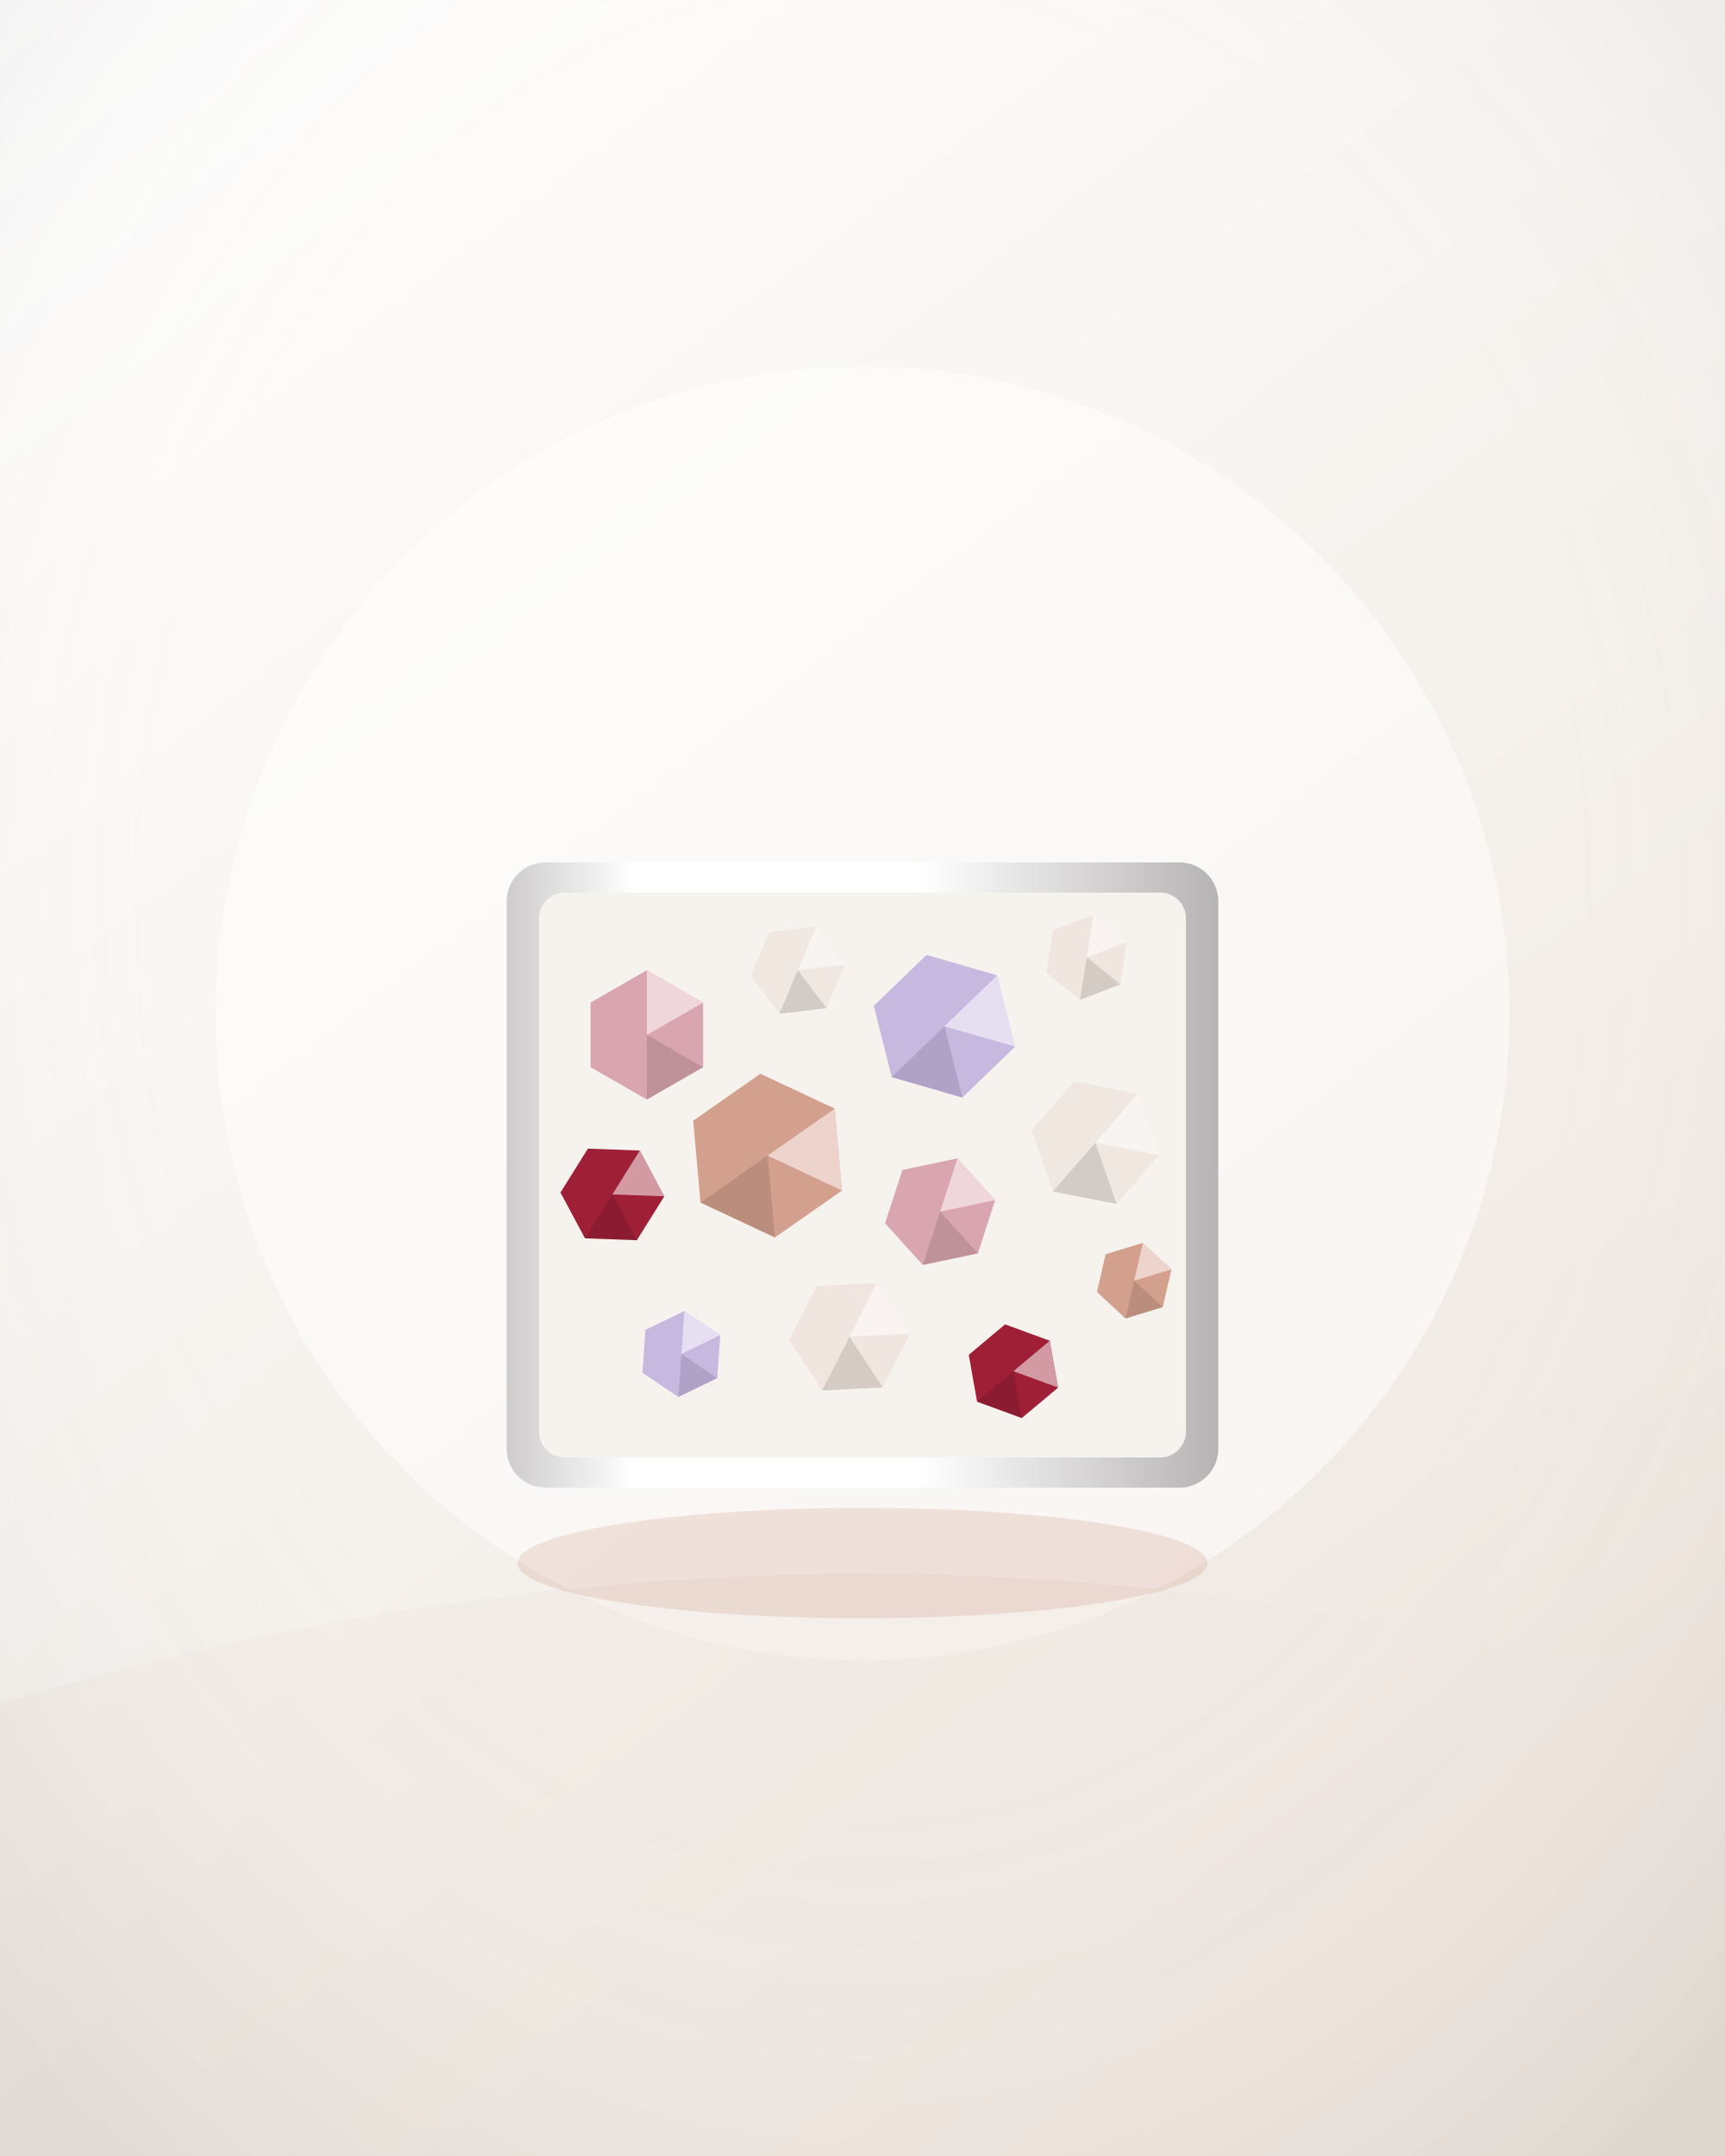
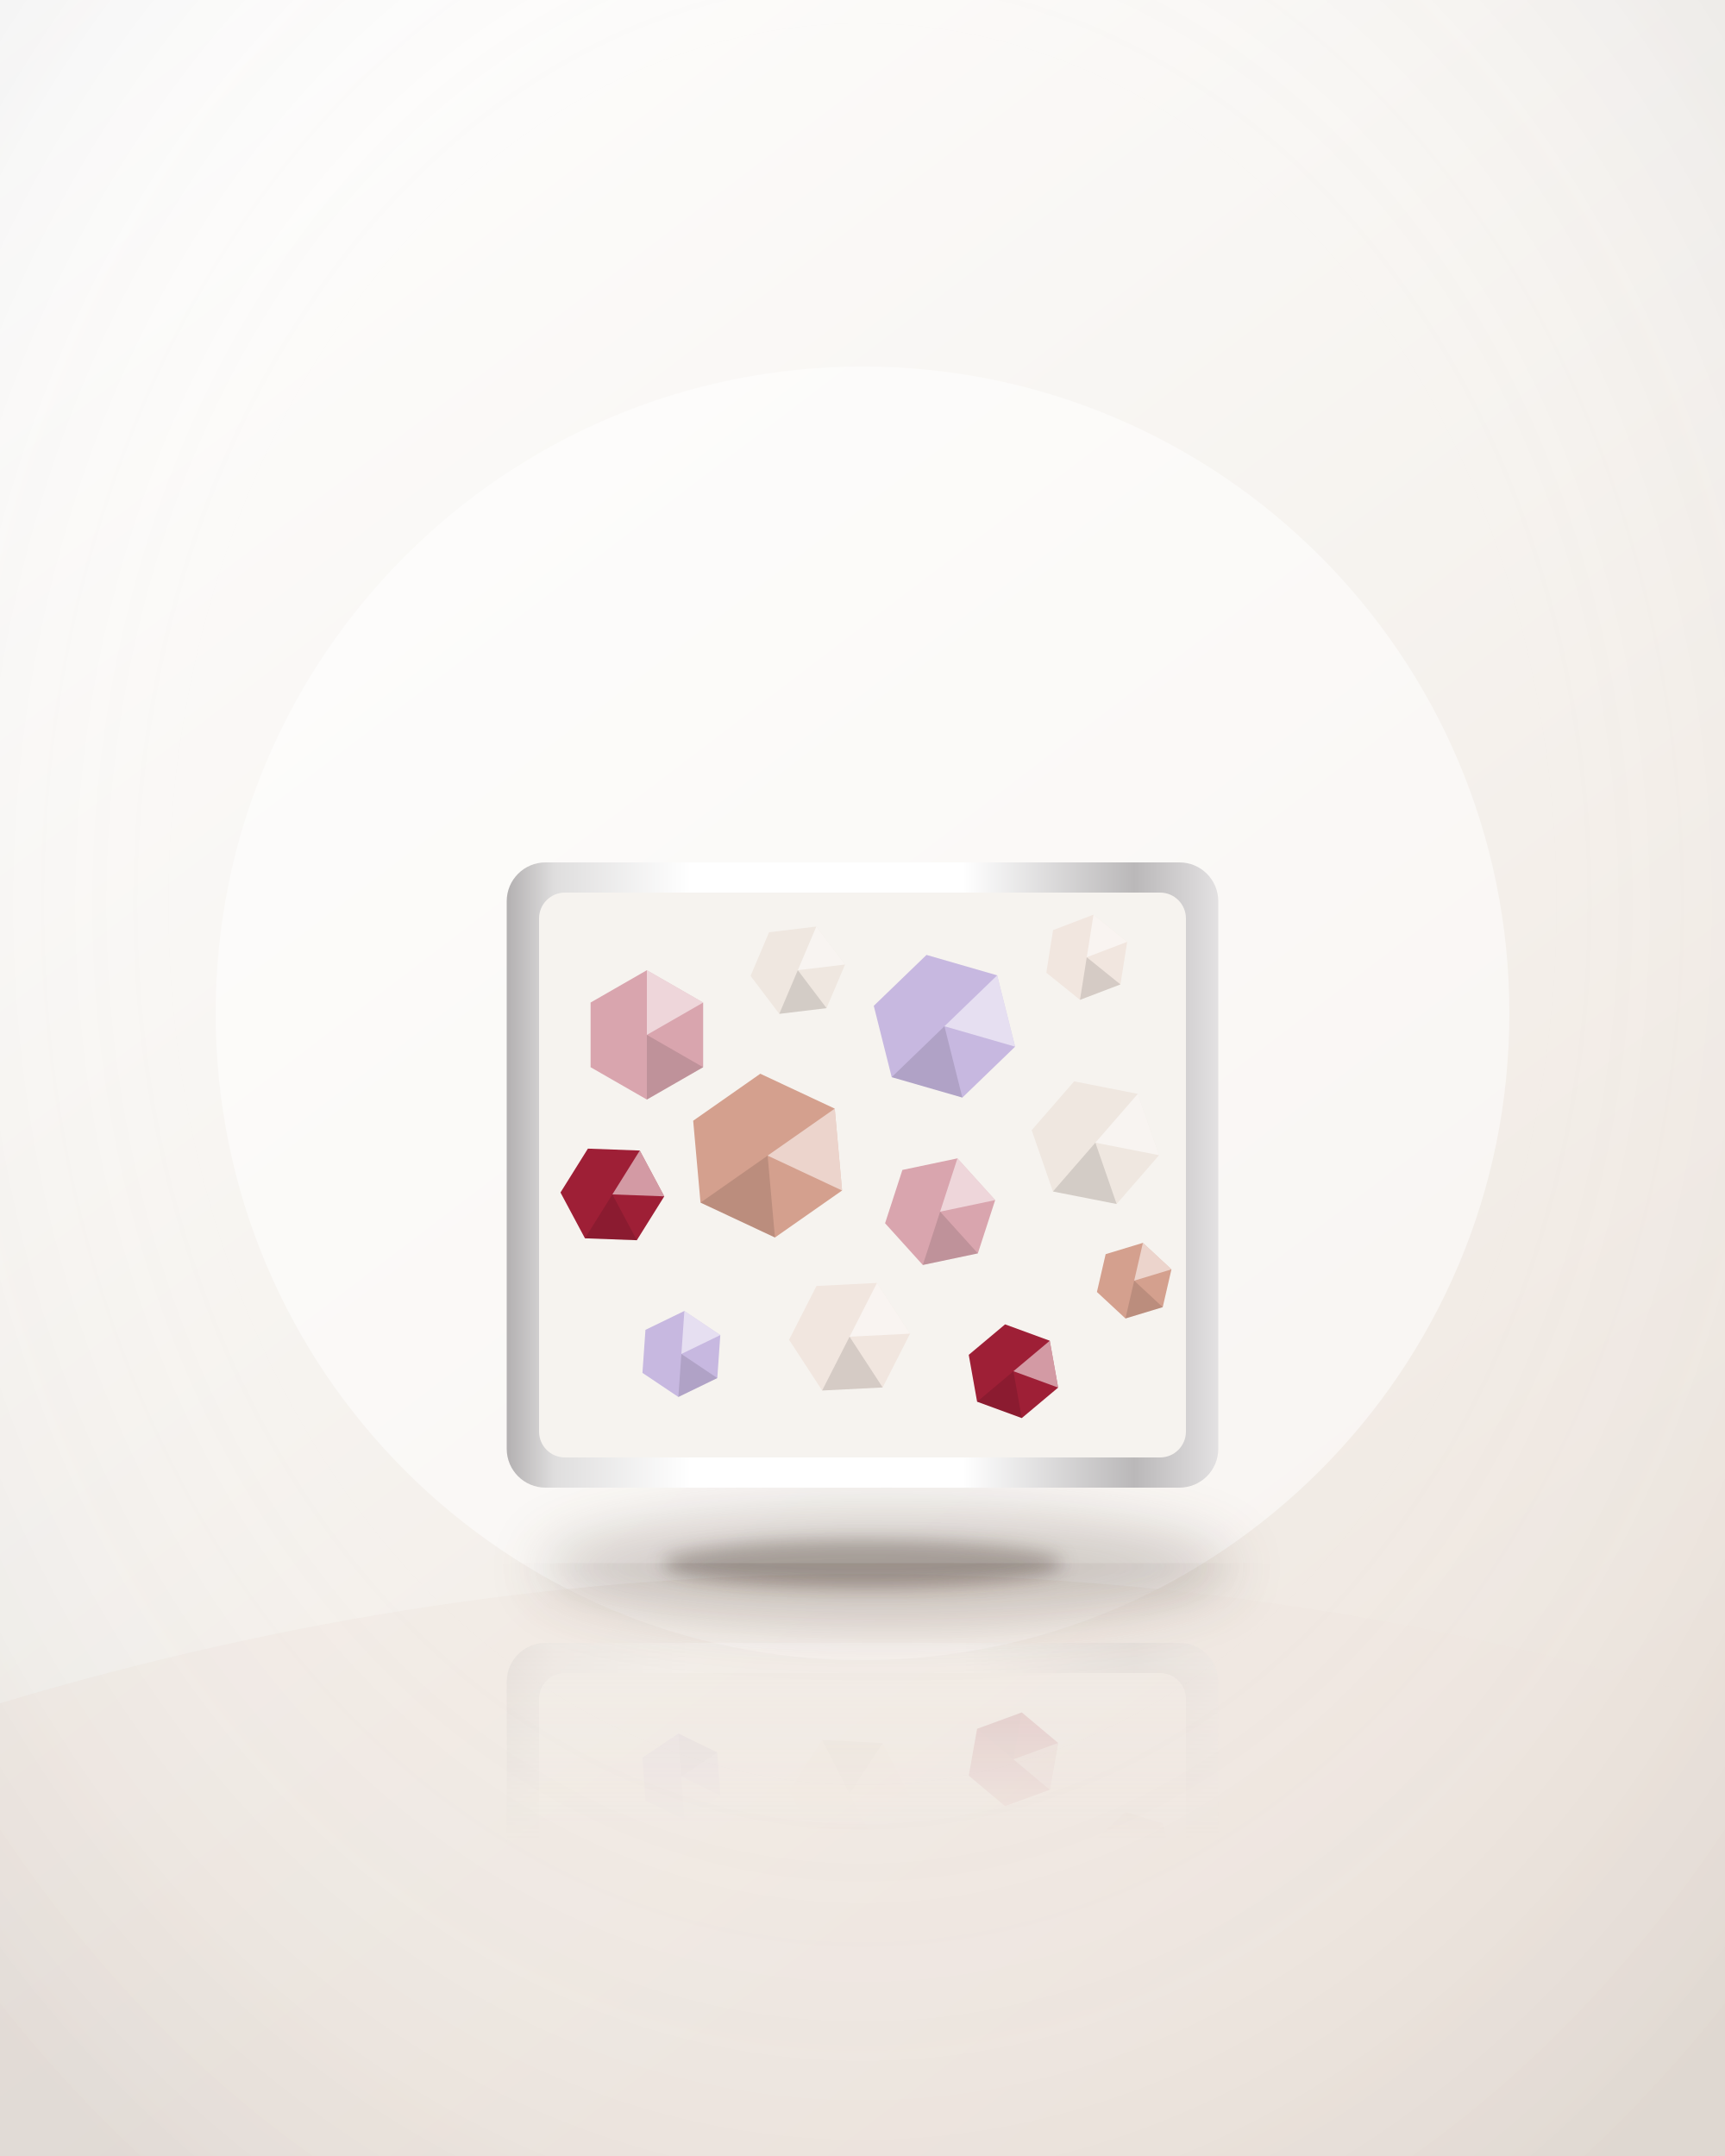
<svg xmlns="http://www.w3.org/2000/svg" viewBox="0 0 800 1000" width="800" height="1000" role="img">
  <defs>
    <linearGradient id="bg116" x1="0" y1="0" x2=".6" y2="1">
      <stop offset="0" stop-color="#FFFFFF" />
      <stop offset=".55" stop-color="#F6F3EF" />
      <stop offset="1" stop-color="#EFE7E0" />
    </linearGradient>
    <radialGradient id="v117" cx=".5" cy=".42" r=".72">
      <stop offset=".55" stop-color="#fff" stop-opacity="0" />
      <stop offset="1" stop-color="#141110" stop-opacity=".07" />
    </radialGradient>
+     <filter id="blurWide" x="-60%" y="-200%" width="220%" height="500%">
+       <feGaussianBlur stdDeviation="13" />
+     </filter>
+     <filter id="blurTight" x="-60%" y="-300%" width="220%" height="700%">
+       <feGaussianBlur stdDeviation="4" />
+     </filter>
+     <linearGradient id="reflGrad" x1="0" y1="205" x2="0" y2="335" gradientUnits="userSpaceOnUse">
+       <stop offset="0" stop-color="#fff" stop-opacity=".5" />
+       <stop offset="1" stop-color="#fff" stop-opacity="0" />
+     </linearGradient>
+     <mask id="reflFade" maskUnits="userSpaceOnUse" x="-260" y="205" width="520" height="130">
+       <rect x="-260" y="205" width="520" height="130" fill="url(#reflGrad)" />
+     </mask>
    <linearGradient id="g115" x1="0" y1="0" x2="1" y2="0">
-       <stop offset="0" stop-color="#cdcbcb" />
-       <stop offset=".18" stop-color="#FFFFFF" />
-       <stop offset=".42" stop-color="#ffffff" />
-       <stop offset=".58" stop-color="#FFFFFF" />
-       <stop offset="1" stop-color="#b6b3b4" />
+       <stop offset="0" stop-color="#b1aeaf" />
+       <stop offset=".07" stop-color="#dfdede" />
+       <stop offset=".26" stop-color="#FFFFFF" />
+       <stop offset=".37" stop-color="#ffffff" />
+       <stop offset=".44" stop-color="#ffffff" />
+       <stop offset=".64" stop-color="#FFFFFF" />
+       <stop offset=".88" stop-color="#bab8b9" />
+       <stop offset="1" stop-color="#e4e2e3" />
    </linearGradient>
  </defs>
  <rect width="800" height="1000" fill="url(#bg116)" />
  <circle cx="400" cy="470" r="300" fill="#fff" opacity=".5" />
  <path d="M0 1000 L0 790 Q 400 670 800 790 L800 1000 Z" fill="#EFE7E0" opacity=".45" />
  <g transform="translate(400,520) rotate(0) scale(1)">
-     <ellipse cx="0" cy="205" rx="160" ry="25.6" fill="#A8432A" opacity=".13" />
+     <g mask="url(#reflFade)" opacity=".5">
+       <g transform="translate(0,412) scale(1,-1)">
+         <ellipse cx="11.2" cy="207" rx="160" ry="25.6" fill="#4A372F" opacity=".22" filter="url(#blurWide)" />
+         <ellipse cx="0" cy="205" rx="92.8" ry="10.752" fill="#3A2A24" opacity=".3" filter="url(#blurTight)" />
+         <rect x="-165" y="-120" width="330" height="290" rx="18" fill="url(#g115)" />
+         <rect x="-150" y="-106" width="300" height="262" rx="12" fill="#F6F3EF" />
+         <g transform="translate(-100,-40) rotate(0)">
+           <path d="M0 -30 L26.1 -15 L26.1 15 L0 30 L-26.1 15 L-26.1 -15 Z" fill="#D9A5AE" />
+           <path d="M0 -30 L26.1 -15 L0 0 Z" fill="#fff" opacity=".55" />
+           <path d="M0 0 L26.1 15 L0 30 Z" fill="#000" opacity=".12" />
+         </g>
+         <g transform="translate(-30,-70) rotate(23)">
+           <path d="M0 -22 L19.14 -11 L19.14 11 L0 22 L-19.14 11 L-19.14 -11 Z" fill="#EFE7E0" />
+           <path d="M0 -22 L19.14 -11 L0 0 Z" fill="#fff" opacity=".55" />
+           <path d="M0 0 L19.14 11 L0 22 Z" fill="#000" opacity=".12" />
+         </g>
+         <g transform="translate(38,-44) rotate(46)">
+           <path d="M0 -34 L29.58 -17 L29.58 17 L0 34 L-29.58 17 L-29.58 -17 Z" fill="#C7B8E0" />
+           <path d="M0 -34 L29.58 -17 L0 0 Z" fill="#fff" opacity=".55" />
+           <path d="M0 0 L29.58 17 L0 34 Z" fill="#000" opacity=".12" />
+         </g>
+         <g transform="translate(104,-76) rotate(9)">
+           <path d="M0 -20 L17.4 -10 L17.4 10 L0 20 L-17.4 10 L-17.4 -10 Z" fill="#F1E6DF" />
+           <path d="M0 -20 L17.4 -10 L0 0 Z" fill="#fff" opacity=".55" />
+           <path d="M0 0 L17.4 10 L0 20 Z" fill="#000" opacity=".12" />
+         </g>
+         <g transform="translate(-116,34) rotate(32)">
+           <path d="M0 -24 L20.88 -12 L20.88 12 L0 24 L-20.88 12 L-20.88 -12 Z" fill="#9E1F36" />
+           <path d="M0 -24 L20.88 -12 L0 0 Z" fill="#fff" opacity=".55" />
+           <path d="M0 0 L20.88 12 L0 24 Z" fill="#000" opacity=".12" />
+         </g>
+         <g transform="translate(-44,16) rotate(55)">
+           <path d="M0 -38 L33.06 -19 L33.06 19 L0 38 L-33.06 19 L-33.06 -19 Z" fill="#D4A08E" />
+           <path d="M0 -38 L33.06 -19 L0 0 Z" fill="#fff" opacity=".55" />
+           <path d="M0 0 L33.06 19 L0 38 Z" fill="#000" opacity=".12" />
+         </g>
+         <g transform="translate(36,42) rotate(18)">
+           <path d="M0 -26 L22.62 -13 L22.62 13 L0 26 L-22.62 13 L-22.62 -13 Z" fill="#D9A5AE" />
+           <path d="M0 -26 L22.62 -13 L0 0 Z" fill="#fff" opacity=".55" />
+           <path d="M0 0 L22.62 13 L0 26 Z" fill="#000" opacity=".12" />
+         </g>
+         <g transform="translate(108,10) rotate(41)">
+           <path d="M0 -30 L26.1 -15 L26.1 15 L0 30 L-26.1 15 L-26.1 -15 Z" fill="#EFE7E0" />
+           <path d="M0 -30 L26.1 -15 L0 0 Z" fill="#fff" opacity=".55" />
+           <path d="M0 0 L26.1 15 L0 30 Z" fill="#000" opacity=".12" />
+         </g>
+         <g transform="translate(-84,108) rotate(4)">
+           <path d="M0 -20 L17.4 -10 L17.4 10 L0 20 L-17.4 10 L-17.4 -10 Z" fill="#C7B8E0" />
+           <path d="M0 -20 L17.4 -10 L0 0 Z" fill="#fff" opacity=".55" />
+           <path d="M0 0 L17.4 10 L0 20 Z" fill="#000" opacity=".12" />
+         </g>
+         <g transform="translate(-6,100) rotate(27)">
+           <path d="M0 -28 L24.36 -14 L24.36 14 L0 28 L-24.36 14 L-24.36 -14 Z" fill="#F1E6DF" />
+           <path d="M0 -28 L24.36 -14 L0 0 Z" fill="#fff" opacity=".55" />
+           <path d="M0 0 L24.36 14 L0 28 Z" fill="#000" opacity=".12" />
+         </g>
+         <g transform="translate(70,116) rotate(50)">
+           <path d="M0 -22 L19.14 -11 L19.14 11 L0 22 L-19.14 11 L-19.14 -11 Z" fill="#9E1F36" />
+           <path d="M0 -22 L19.14 -11 L0 0 Z" fill="#fff" opacity=".55" />
+           <path d="M0 0 L19.14 11 L0 22 Z" fill="#000" opacity=".12" />
+         </g>
+         <g transform="translate(126,74) rotate(13)">
+           <path d="M0 -18 L15.66 -9 L15.66 9 L0 18 L-15.66 9 L-15.66 -9 Z" fill="#D4A08E" />
+           <path d="M0 -18 L15.66 -9 L0 0 Z" fill="#fff" opacity=".55" />
+           <path d="M0 0 L15.66 9 L0 18 Z" fill="#000" opacity=".12" />
+         </g>
+       </g>
+     </g>
+     <ellipse cx="11.2" cy="207" rx="160" ry="25.6" fill="#4A372F" opacity=".22" filter="url(#blurWide)" />
+     <ellipse cx="0" cy="205" rx="92.8" ry="10.752" fill="#3A2A24" opacity=".3" filter="url(#blurTight)" />
    <rect x="-165" y="-120" width="330" height="290" rx="18" fill="url(#g115)" />
    <rect x="-150" y="-106" width="300" height="262" rx="12" fill="#F6F3EF" />
    <g transform="translate(-100,-40) rotate(0)">
      <path d="M0 -30 L26.1 -15 L26.1 15 L0 30 L-26.1 15 L-26.1 -15 Z" fill="#D9A5AE" />
      <path d="M0 -30 L26.1 -15 L0 0 Z" fill="#fff" opacity=".55" />
      <path d="M0 0 L26.1 15 L0 30 Z" fill="#000" opacity=".12" />
    </g>
    <g transform="translate(-30,-70) rotate(23)">
      <path d="M0 -22 L19.14 -11 L19.14 11 L0 22 L-19.14 11 L-19.14 -11 Z" fill="#EFE7E0" />
      <path d="M0 -22 L19.14 -11 L0 0 Z" fill="#fff" opacity=".55" />
      <path d="M0 0 L19.14 11 L0 22 Z" fill="#000" opacity=".12" />
    </g>
    <g transform="translate(38,-44) rotate(46)">
      <path d="M0 -34 L29.58 -17 L29.58 17 L0 34 L-29.58 17 L-29.58 -17 Z" fill="#C7B8E0" />
      <path d="M0 -34 L29.58 -17 L0 0 Z" fill="#fff" opacity=".55" />
      <path d="M0 0 L29.58 17 L0 34 Z" fill="#000" opacity=".12" />
    </g>
    <g transform="translate(104,-76) rotate(9)">
      <path d="M0 -20 L17.4 -10 L17.4 10 L0 20 L-17.4 10 L-17.4 -10 Z" fill="#F1E6DF" />
      <path d="M0 -20 L17.4 -10 L0 0 Z" fill="#fff" opacity=".55" />
      <path d="M0 0 L17.4 10 L0 20 Z" fill="#000" opacity=".12" />
    </g>
    <g transform="translate(-116,34) rotate(32)">
      <path d="M0 -24 L20.88 -12 L20.88 12 L0 24 L-20.88 12 L-20.88 -12 Z" fill="#9E1F36" />
      <path d="M0 -24 L20.88 -12 L0 0 Z" fill="#fff" opacity=".55" />
      <path d="M0 0 L20.88 12 L0 24 Z" fill="#000" opacity=".12" />
    </g>
    <g transform="translate(-44,16) rotate(55)">
      <path d="M0 -38 L33.06 -19 L33.06 19 L0 38 L-33.06 19 L-33.06 -19 Z" fill="#D4A08E" />
      <path d="M0 -38 L33.06 -19 L0 0 Z" fill="#fff" opacity=".55" />
      <path d="M0 0 L33.06 19 L0 38 Z" fill="#000" opacity=".12" />
    </g>
    <g transform="translate(36,42) rotate(18)">
      <path d="M0 -26 L22.62 -13 L22.62 13 L0 26 L-22.62 13 L-22.62 -13 Z" fill="#D9A5AE" />
      <path d="M0 -26 L22.62 -13 L0 0 Z" fill="#fff" opacity=".55" />
      <path d="M0 0 L22.62 13 L0 26 Z" fill="#000" opacity=".12" />
    </g>
    <g transform="translate(108,10) rotate(41)">
      <path d="M0 -30 L26.1 -15 L26.1 15 L0 30 L-26.1 15 L-26.1 -15 Z" fill="#EFE7E0" />
      <path d="M0 -30 L26.1 -15 L0 0 Z" fill="#fff" opacity=".55" />
      <path d="M0 0 L26.1 15 L0 30 Z" fill="#000" opacity=".12" />
    </g>
    <g transform="translate(-84,108) rotate(4)">
      <path d="M0 -20 L17.4 -10 L17.4 10 L0 20 L-17.4 10 L-17.4 -10 Z" fill="#C7B8E0" />
      <path d="M0 -20 L17.4 -10 L0 0 Z" fill="#fff" opacity=".55" />
      <path d="M0 0 L17.4 10 L0 20 Z" fill="#000" opacity=".12" />
    </g>
    <g transform="translate(-6,100) rotate(27)">
      <path d="M0 -28 L24.36 -14 L24.36 14 L0 28 L-24.36 14 L-24.36 -14 Z" fill="#F1E6DF" />
      <path d="M0 -28 L24.36 -14 L0 0 Z" fill="#fff" opacity=".55" />
      <path d="M0 0 L24.36 14 L0 28 Z" fill="#000" opacity=".12" />
    </g>
    <g transform="translate(70,116) rotate(50)">
      <path d="M0 -22 L19.14 -11 L19.14 11 L0 22 L-19.14 11 L-19.14 -11 Z" fill="#9E1F36" />
      <path d="M0 -22 L19.14 -11 L0 0 Z" fill="#fff" opacity=".55" />
      <path d="M0 0 L19.14 11 L0 22 Z" fill="#000" opacity=".12" />
    </g>
    <g transform="translate(126,74) rotate(13)">
      <path d="M0 -18 L15.66 -9 L15.66 9 L0 18 L-15.66 9 L-15.66 -9 Z" fill="#D4A08E" />
      <path d="M0 -18 L15.66 -9 L0 0 Z" fill="#fff" opacity=".55" />
      <path d="M0 0 L15.66 9 L0 18 Z" fill="#000" opacity=".12" />
    </g>
  </g>
  <rect width="800" height="1000" fill="url(#v117)" />
</svg>
